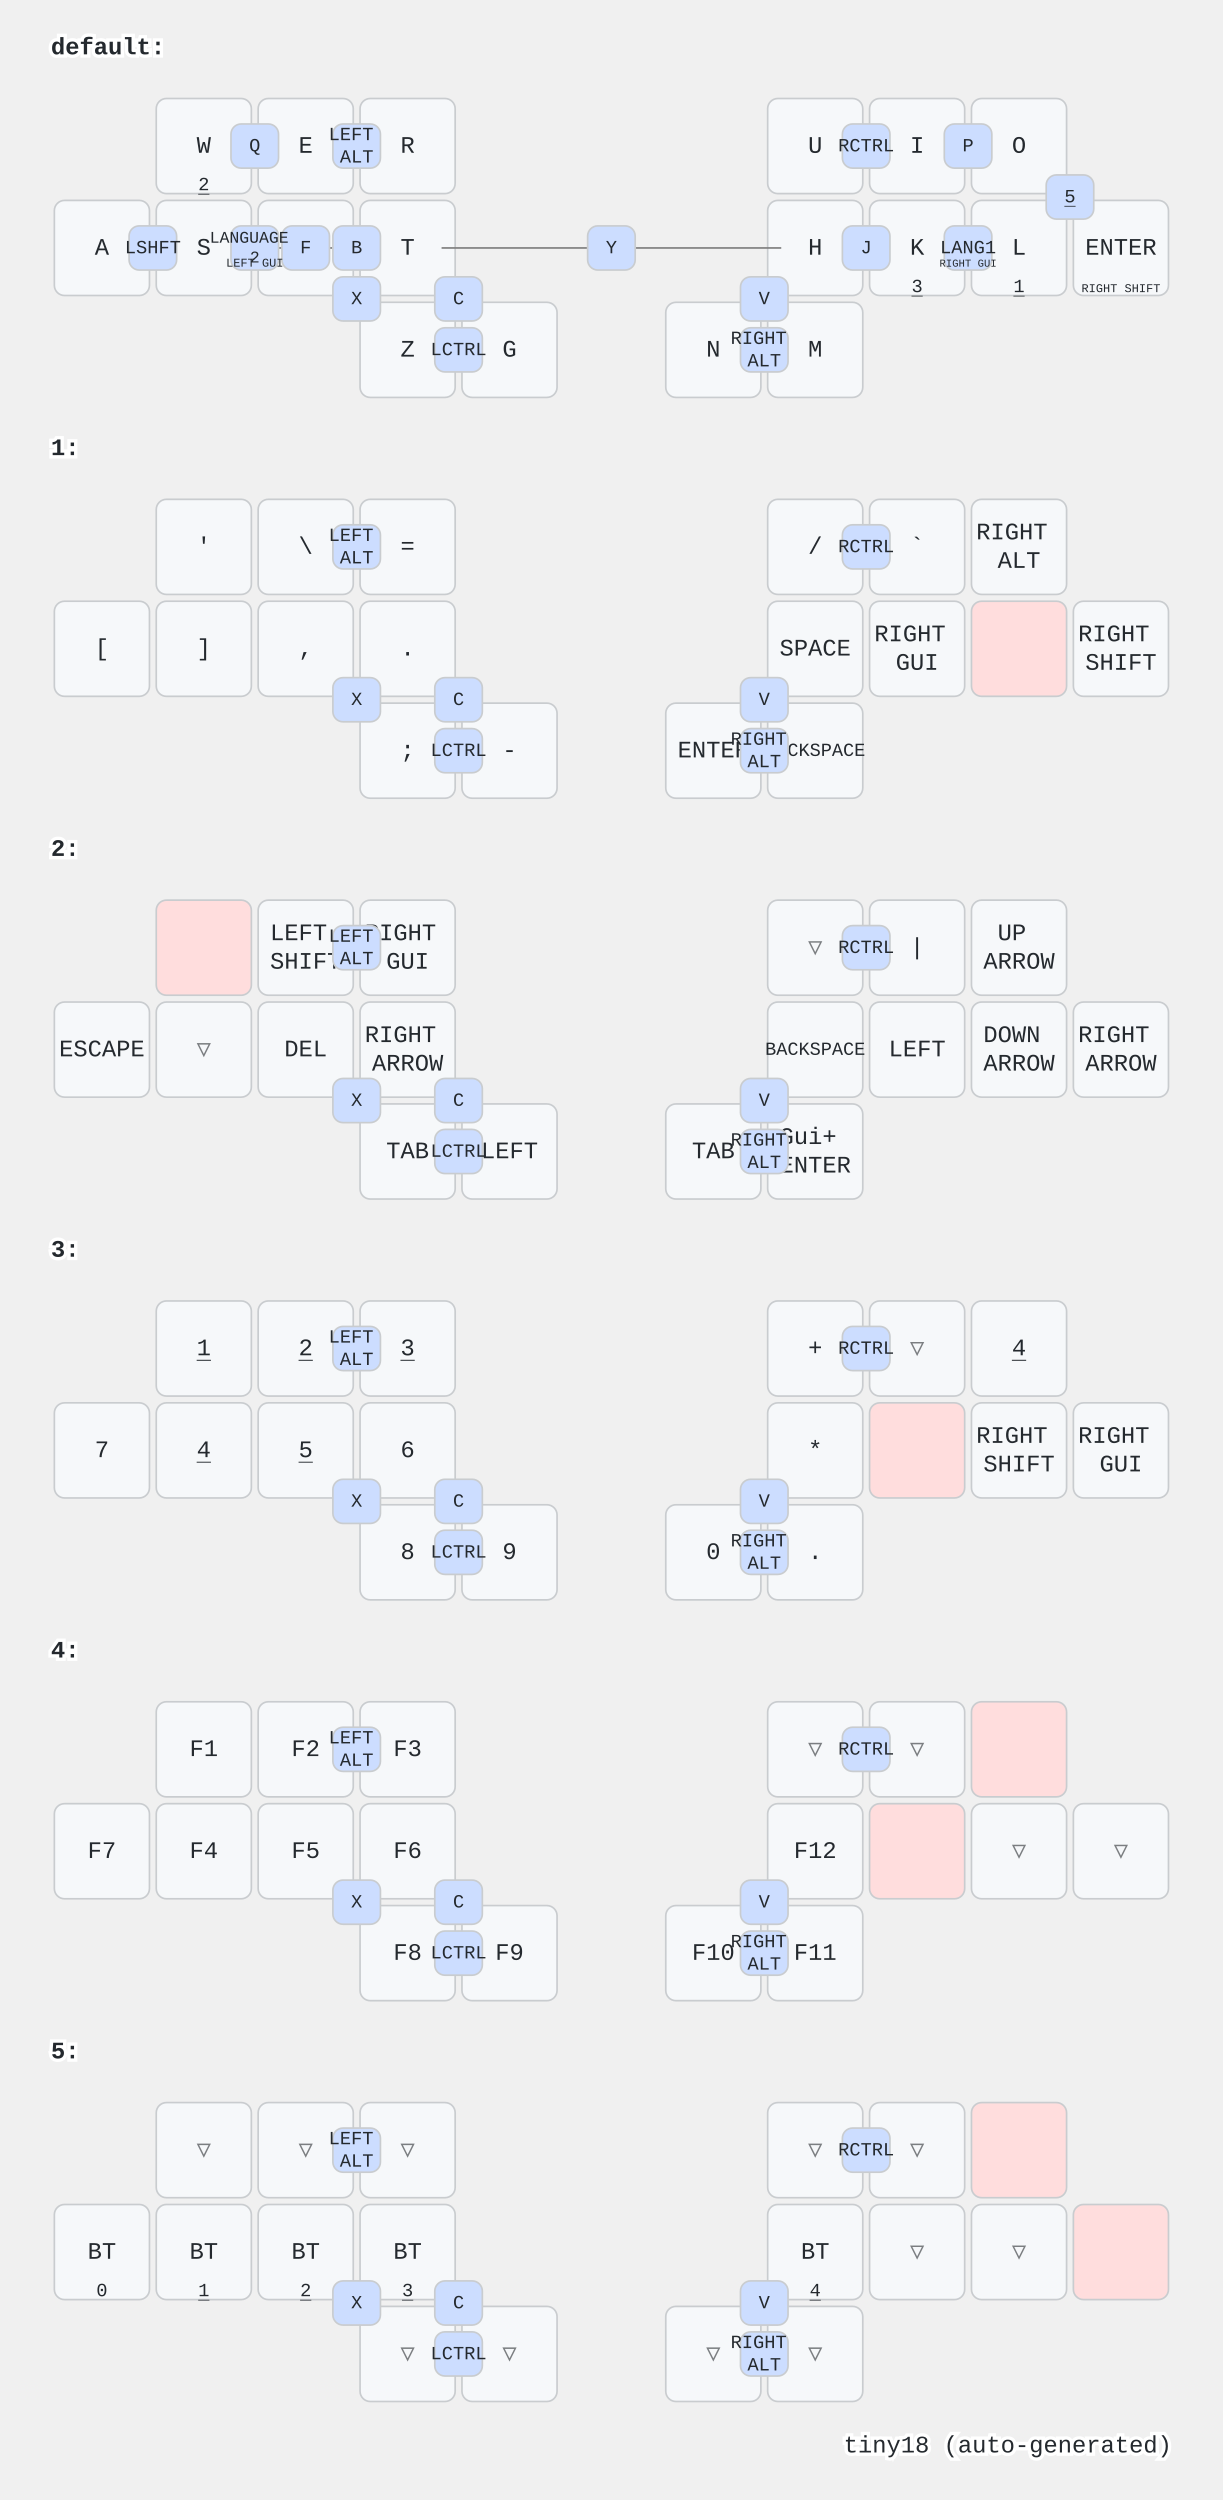
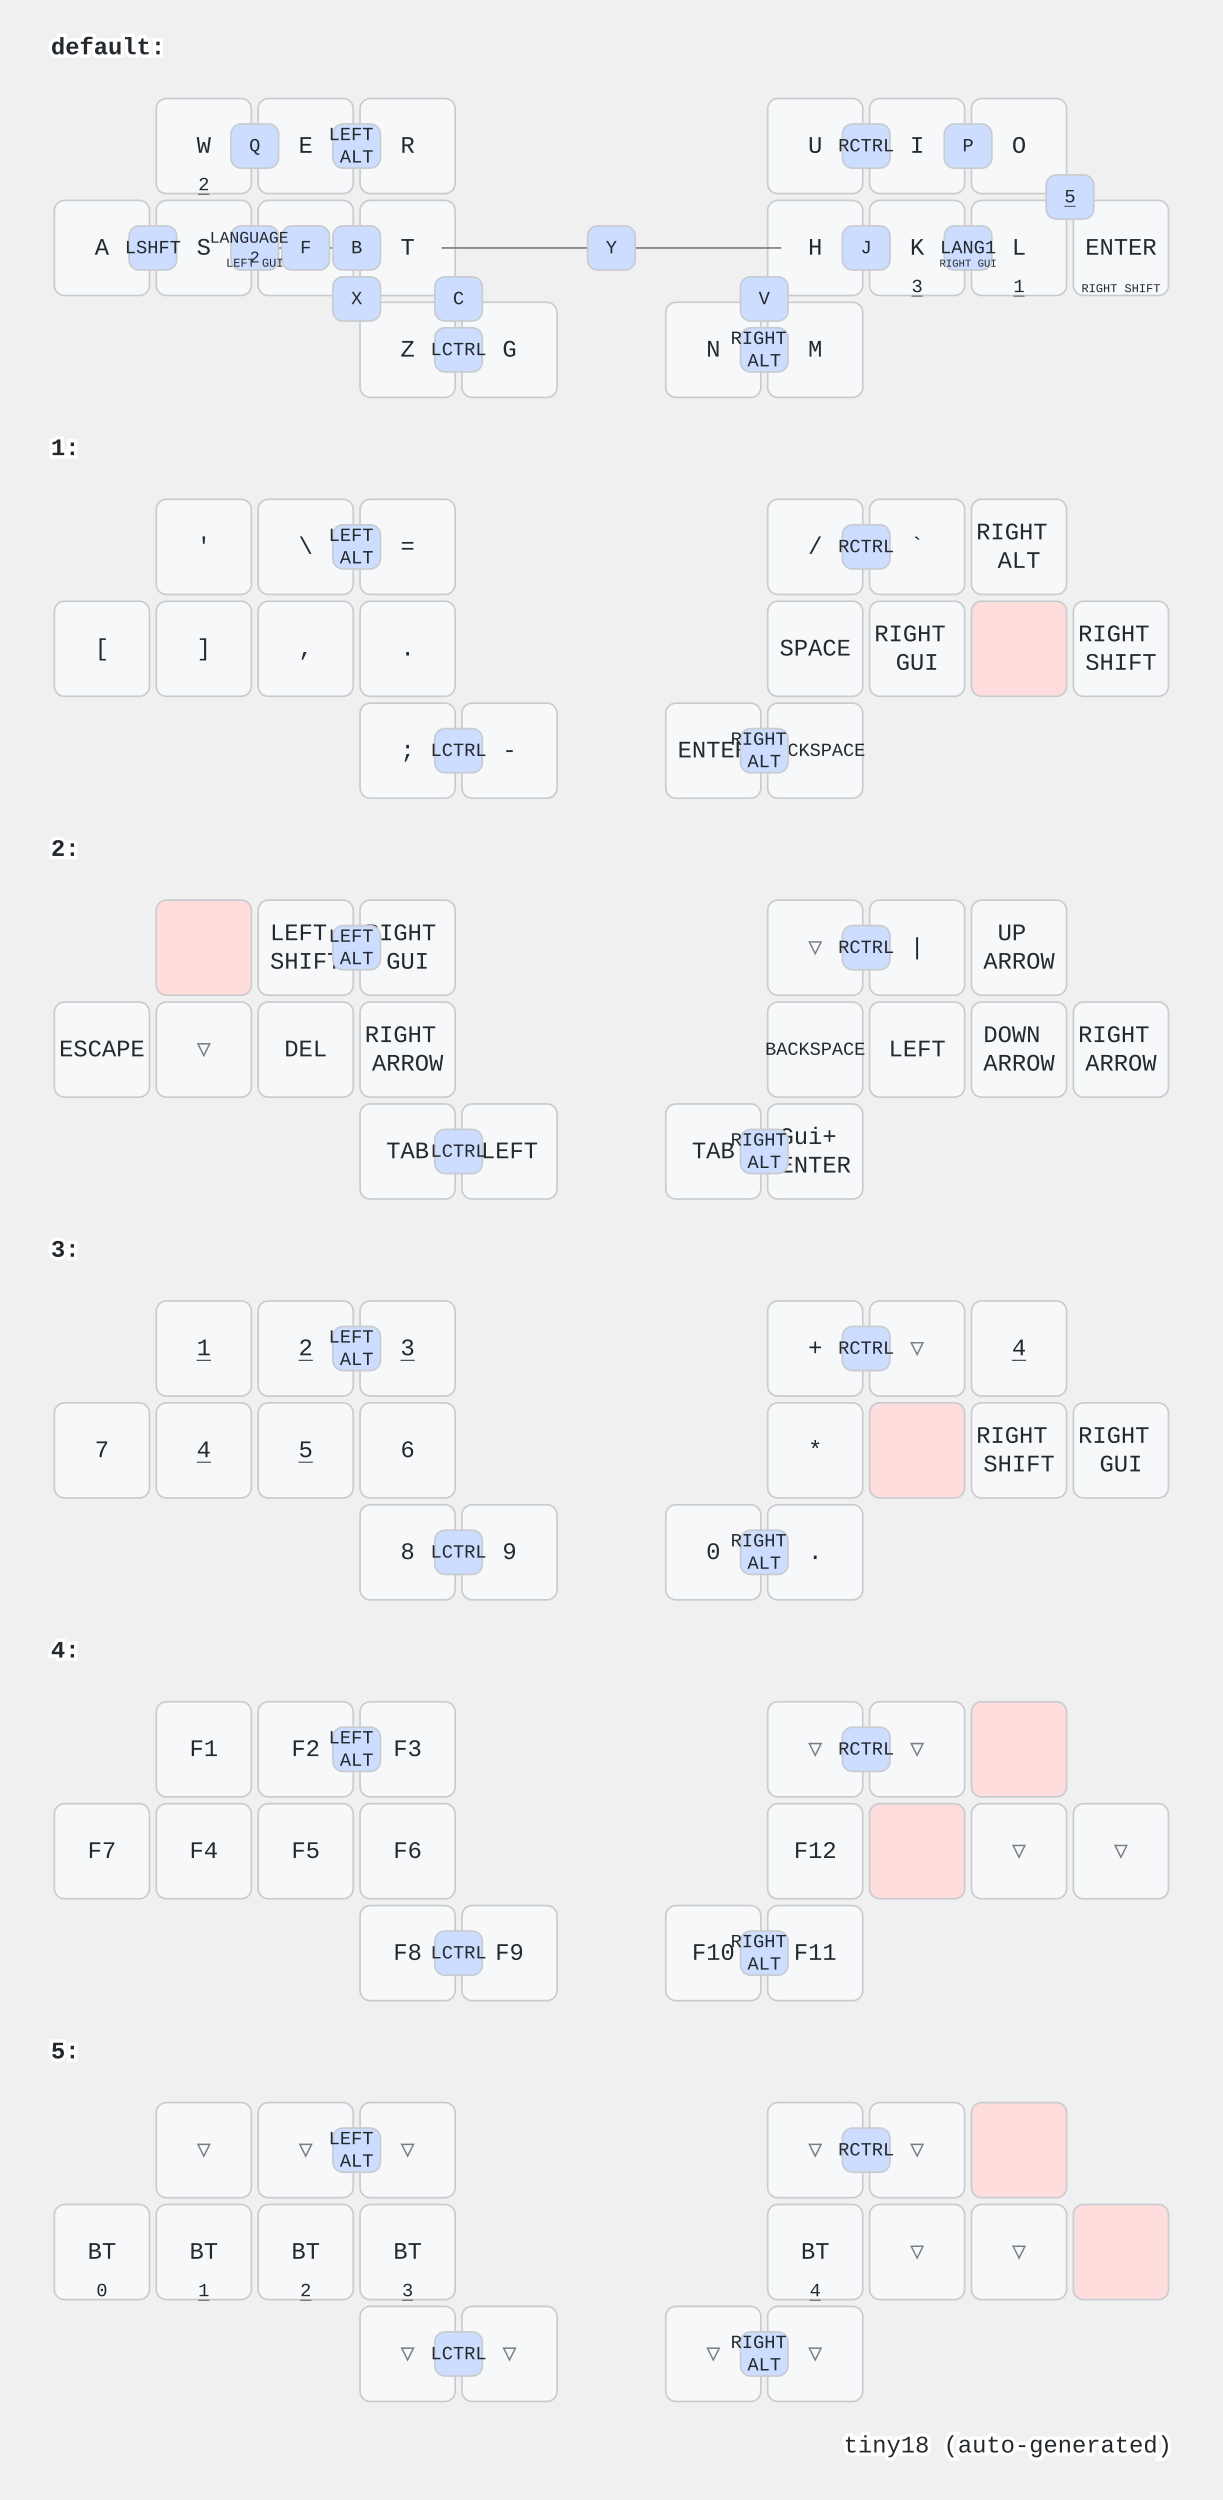
<svg xmlns="http://www.w3.org/2000/svg" width="720" height="1472" viewBox="0 0 720 1472" class="keymap">
  <style>/* inherit to force styles through use tags */
svg path {
    fill: inherit;
}

/* font and background color specifications */
svg.keymap {
    font-family: SFMono-Regular,Consolas,Liberation Mono,Menlo,monospace;
    font-size: 14px;
    font-kerning: normal;
    text-rendering: optimizeLegibility;
    fill: #24292e;
}

/* default key styling */
rect.key {
    fill: #f6f8fa;
}

rect.key, rect.combo {
    stroke: #c9cccf;
    stroke-width: 1;
}

/* default key side styling, only used is draw_key_sides is set */
rect.side {
    filter: brightness(90%);
}

/* color accent for combo boxes */
rect.combo, rect.combo-separate {
    fill: #cdf;
}

/* color accent for held keys */
rect.held, rect.combo.held {
    fill: #fdd;
}

/* color accent for ghost (optional) keys */
rect.ghost, rect.combo.ghost {
    stroke-dasharray: 4, 4;
    stroke-width: 2;
}

text {
    text-anchor: middle;
    dominant-baseline: middle;
}

/* styling for layer labels */
text.label {
    font-weight: bold;
    text-anchor: start;
    stroke: white;
    stroke-width: 4;
    paint-order: stroke;
}

/* styling for optional footer */
text.footer {
    text-anchor: end;
    dominant-baseline: auto;
    stroke: white;
    stroke-width: 4;
    paint-order: stroke;
}

/* styling for combo tap, and key non-tap label text */
text.combo, text.hold, text.shifted, text.left, text.right {
    font-size: 11px;
}

text.hold {
    text-anchor: middle;
    dominant-baseline: auto;
}

text.shifted {
    text-anchor: middle;
    dominant-baseline: hanging;
}

text.left {
    text-anchor: start;
}

text.right {
    text-anchor: end;
}

text.layer-activator {
    text-decoration: underline;
}

/* styling for hold/shifted label text in combo box */
text.combo.hold, text.combo.shifted, text.combo.left, text.combo.right {
    font-size: 8px;
}

/* lighter symbol for transparent keys */
text.trans {
    fill: #7b7e81;
}

/* styling for combo dendrons */
path.combo {
    stroke-width: 1;
    stroke: gray;
    fill: none;
}

/* Start Tabler Icons Cleanup */
/* cannot use height/width with glyphs */
.icon-tabler &gt; path {
    fill: inherit;
    stroke: inherit;
    stroke-width: 2;
}
/* hide tabler's default box */
.icon-tabler &gt; path[stroke="none"][fill="none"] {
    visibility: hidden;
}
/* End Tabler Icons Cleanup */
</style>
  <g transform="translate(30, 0)" class="layer-default">
    <text x="0" y="28" class="label" id="default">default:</text>
    <g transform="translate(0, 56)">
      <g transform="translate(90, 30)" class="key keypos-0">
        <rect rx="6" ry="6" x="-28" y="-28" width="56" height="56" class="key" />
        <text x="0" y="0" class="key tap">W</text>
        <a href="#x_x">
          <text x="0" y="26" class="key hold layer-activator">2</text>
        </a>
      </g>
      <g transform="translate(150, 30)" class="key keypos-1">
        <rect rx="6" ry="6" x="-28" y="-28" width="56" height="56" class="key" />
        <text x="0" y="0" class="key tap">E</text>
      </g>
      <g transform="translate(210, 30)" class="key keypos-2">
        <rect rx="6" ry="6" x="-28" y="-28" width="56" height="56" class="key" />
        <text x="0" y="0" class="key tap">R</text>
      </g>
      <g transform="translate(450, 30)" class="key keypos-3">
        <rect rx="6" ry="6" x="-28" y="-28" width="56" height="56" class="key" />
        <text x="0" y="0" class="key tap">U</text>
      </g>
      <g transform="translate(510, 30)" class="key keypos-4">
        <rect rx="6" ry="6" x="-28" y="-28" width="56" height="56" class="key" />
        <text x="0" y="0" class="key tap">I</text>
      </g>
      <g transform="translate(570, 30)" class="key keypos-5">
        <rect rx="6" ry="6" x="-28" y="-28" width="56" height="56" class="key" />
        <text x="0" y="0" class="key tap">O</text>
      </g>
      <g transform="translate(30, 90)" class="key keypos-6">
        <rect rx="6" ry="6" x="-28" y="-28" width="56" height="56" class="key" />
        <text x="0" y="0" class="key tap">A</text>
      </g>
      <g transform="translate(90, 90)" class="key keypos-7">
        <rect rx="6" ry="6" x="-28" y="-28" width="56" height="56" class="key" />
        <text x="0" y="0" class="key tap">S</text>
      </g>
      <g transform="translate(150, 90)" class="key keypos-8">
        <rect rx="6" ry="6" x="-28" y="-28" width="56" height="56" class="key" />
        <text x="0" y="0" class="key tap">D</text>
      </g>
      <g transform="translate(210, 90)" class="key keypos-9">
        <rect rx="6" ry="6" x="-28" y="-28" width="56" height="56" class="key" />
        <text x="0" y="0" class="key tap">T</text>
      </g>
      <g transform="translate(450, 90)" class="key keypos-10">
        <rect rx="6" ry="6" x="-28" y="-28" width="56" height="56" class="key" />
        <text x="0" y="0" class="key tap">H</text>
      </g>
      <g transform="translate(510, 90)" class="key keypos-11">
        <rect rx="6" ry="6" x="-28" y="-28" width="56" height="56" class="key" />
        <text x="0" y="0" class="key tap">K</text>
        <a href="#x_x">
          <text x="0" y="26" class="key hold layer-activator">3</text>
        </a>
      </g>
      <g transform="translate(570, 90)" class="key keypos-12">
        <rect rx="6" ry="6" x="-28" y="-28" width="56" height="56" class="key" />
        <text x="0" y="0" class="key tap">L</text>
        <a href="#x_x">
          <text x="0" y="26" class="key hold layer-activator">1</text>
        </a>
      </g>
      <g transform="translate(630, 90)" class="key keypos-13">
        <rect rx="6" ry="6" x="-28" y="-28" width="56" height="56" class="key" />
        <text x="0" y="0" class="key tap">ENTER</text>
        <text x="0" y="26" class="key hold">
          <tspan style="font-size: 64%">RIGHT SHIFT</tspan>
        </text>
      </g>
      <g transform="translate(210, 150)" class="key keypos-14">
        <rect rx="6" ry="6" x="-28" y="-28" width="56" height="56" class="key" />
        <text x="0" y="0" class="key tap">Z</text>
      </g>
      <g transform="translate(270, 150)" class="key keypos-15">
        <rect rx="6" ry="6" x="-28" y="-28" width="56" height="56" class="key" />
        <text x="0" y="0" class="key tap">G</text>
      </g>
      <g transform="translate(390, 150)" class="key keypos-16">
        <rect rx="6" ry="6" x="-28" y="-28" width="56" height="56" class="key" />
        <text x="0" y="0" class="key tap">N</text>
      </g>
      <g transform="translate(450, 150)" class="key keypos-17">
        <rect rx="6" ry="6" x="-28" y="-28" width="56" height="56" class="key" />
        <text x="0" y="0" class="key tap">M</text>
      </g>
      <g class="combo combopos-0">
        <rect rx="6" ry="6" x="106" y="17" width="28" height="26" class="combo" />
        <text x="120" y="30" class="combo tap">Q</text>
      </g>
      <g class="combo combopos-1">
        <path d="M150,90 l40,0" class="combo" />
        <path d="M150,90 l-40,0" class="combo" />
        <rect rx="6" ry="6" x="136" y="77" width="28" height="26" class="combo" />
        <text x="150" y="90" class="combo tap">F</text>
      </g>
      <g class="combo combopos-2">
        <path d="M330,90 l100,0" class="combo" />
        <path d="M330,90 l-100,0" class="combo" />
        <rect rx="6" ry="6" x="316" y="77" width="28" height="26" class="combo" />
        <text x="330" y="90" class="combo tap">Y</text>
      </g>
      <g class="combo combopos-3">
        <rect rx="6" ry="6" x="526" y="17" width="28" height="26" class="combo" />
        <text x="540" y="30" class="combo tap">P</text>
      </g>
      <g class="combo combopos-4">
        <rect rx="6" ry="6" x="166" y="77" width="28" height="26" class="combo" />
        <text x="180" y="90" class="combo tap">B</text>
      </g>
      <g class="combo combopos-5">
        <rect rx="6" ry="6" x="466" y="77" width="28" height="26" class="combo" />
        <text x="480" y="90" class="combo tap">J</text>
      </g>
      <g class="combo combopos-6">
        <rect rx="6" ry="6" x="106" y="77" width="28" height="26" class="combo" />
        <text x="120" y="90" class="combo tap">
          <tspan x="120" dy="-0.6em" style="font-size: 88%">LANGUAGE</tspan>
          <tspan x="120" dy="1.2em" style="font-size: 88%">2</tspan>
        </text>
        <text x="120" y="101" class="combo hold">
          <tspan style="font-size: 88%">LEFT GUI</tspan>
        </text>
      </g>
      <g class="combo combopos-7">
        <rect rx="6" ry="6" x="526" y="77" width="28" height="26" class="combo" />
        <text x="540" y="90" class="combo tap">LANG1</text>
        <text x="540" y="101" class="combo hold">
          <tspan style="font-size: 78%">RIGHT GUI</tspan>
        </text>
      </g>
      <g class="combo combopos-8">
        <rect rx="6" ry="6" x="46" y="77" width="28" height="26" class="combo" />
        <text x="60" y="90" class="combo tap">LSHFT</text>
      </g>
      <g class="combo combopos-9">
        <rect rx="6" ry="6" x="226" y="137" width="28" height="26" class="combo" />
        <text x="240" y="150" class="combo tap">LCTRL</text>
      </g>
      <g class="combo combopos-10">
        <rect rx="6" ry="6" x="406" y="137" width="28" height="26" class="combo" />
        <text x="420" y="150" class="combo tap">
          <tspan x="420" dy="-0.6em">RIGHT</tspan>
          <tspan x="420" dy="1.2em">ALT</tspan>
        </text>
      </g>
      <g class="combo combopos-11">
        <rect rx="6" ry="6" x="586" y="47" width="28" height="26" class="combo" />
        <a href="#x_x">
          <text x="600" y="60" class="combo tap layer-activator">5</text>
        </a>
      </g>
      <g class="combo combopos-12">
        <rect rx="6" ry="6" x="166" y="17" width="28" height="26" class="combo" />
        <text x="180" y="30" class="combo tap">
          <tspan x="180" dy="-0.6em">LEFT</tspan>
          <tspan x="180" dy="1.2em">ALT</tspan>
        </text>
      </g>
      <g class="combo combopos-13">
        <rect rx="6" ry="6" x="466" y="17" width="28" height="26" class="combo" />
        <text x="480" y="30" class="combo tap">RCTRL</text>
      </g>
      <g class="combo combopos-14">
        <rect rx="6" ry="6" x="166" y="107" width="28" height="26" class="combo" />
        <text x="180" y="120" class="combo tap">X</text>
      </g>
      <g class="combo combopos-15">
        <rect rx="6" ry="6" x="226" y="107" width="28" height="26" class="combo" />
        <text x="240" y="120" class="combo tap">C</text>
      </g>
      <g class="combo combopos-16">
        <rect rx="6" ry="6" x="406" y="107" width="28" height="26" class="combo" />
        <text x="420" y="120" class="combo tap">V</text>
      </g>
    </g>
  </g>
  <g transform="translate(30, 236)" class="layer-1">
    <text x="0" y="28" class="label" id="x_x">1:</text>
    <g transform="translate(0, 56)">
      <g transform="translate(90, 30)" class="key keypos-0">
        <rect rx="6" ry="6" x="-28" y="-28" width="56" height="56" class="key" />
        <text x="0" y="0" class="key tap">'</text>
      </g>
      <g transform="translate(150, 30)" class="key keypos-1">
        <rect rx="6" ry="6" x="-28" y="-28" width="56" height="56" class="key" />
        <text x="0" y="0" class="key tap">\</text>
      </g>
      <g transform="translate(210, 30)" class="key keypos-2">
        <rect rx="6" ry="6" x="-28" y="-28" width="56" height="56" class="key" />
        <text x="0" y="0" class="key tap">=</text>
      </g>
      <g transform="translate(450, 30)" class="key keypos-3">
        <rect rx="6" ry="6" x="-28" y="-28" width="56" height="56" class="key" />
        <text x="0" y="0" class="key tap">/</text>
      </g>
      <g transform="translate(510, 30)" class="key keypos-4">
        <rect rx="6" ry="6" x="-28" y="-28" width="56" height="56" class="key" />
        <text x="0" y="0" class="key tap">`</text>
      </g>
      <g transform="translate(570, 30)" class="key keypos-5">
        <rect rx="6" ry="6" x="-28" y="-28" width="56" height="56" class="key" />
        <text x="0" y="0" class="key tap">
          <tspan x="0" dy="-0.6em">RIGHT</tspan>
          <tspan x="0" dy="1.2em">ALT</tspan>
        </text>
      </g>
      <g transform="translate(30, 90)" class="key keypos-6">
        <rect rx="6" ry="6" x="-28" y="-28" width="56" height="56" class="key" />
        <text x="0" y="0" class="key tap">[</text>
      </g>
      <g transform="translate(90, 90)" class="key keypos-7">
        <rect rx="6" ry="6" x="-28" y="-28" width="56" height="56" class="key" />
        <text x="0" y="0" class="key tap">]</text>
      </g>
      <g transform="translate(150, 90)" class="key keypos-8">
        <rect rx="6" ry="6" x="-28" y="-28" width="56" height="56" class="key" />
        <text x="0" y="0" class="key tap">,</text>
      </g>
      <g transform="translate(210, 90)" class="key keypos-9">
        <rect rx="6" ry="6" x="-28" y="-28" width="56" height="56" class="key" />
        <text x="0" y="0" class="key tap">.</text>
      </g>
      <g transform="translate(450, 90)" class="key keypos-10">
        <rect rx="6" ry="6" x="-28" y="-28" width="56" height="56" class="key" />
        <text x="0" y="0" class="key tap">SPACE</text>
      </g>
      <g transform="translate(510, 90)" class="key keypos-11">
        <rect rx="6" ry="6" x="-28" y="-28" width="56" height="56" class="key" />
        <text x="0" y="0" class="key tap">
          <tspan x="0" dy="-0.6em">RIGHT</tspan>
          <tspan x="0" dy="1.2em">GUI</tspan>
        </text>
      </g>
      <g transform="translate(570, 90)" class="key held keypos-12">
        <rect rx="6" ry="6" x="-28" y="-28" width="56" height="56" class="key held" />
      </g>
      <g transform="translate(630, 90)" class="key keypos-13">
        <rect rx="6" ry="6" x="-28" y="-28" width="56" height="56" class="key" />
        <text x="0" y="0" class="key tap">
          <tspan x="0" dy="-0.6em">RIGHT</tspan>
          <tspan x="0" dy="1.2em">SHIFT</tspan>
        </text>
      </g>
      <g transform="translate(210, 150)" class="key keypos-14">
        <rect rx="6" ry="6" x="-28" y="-28" width="56" height="56" class="key" />
        <text x="0" y="0" class="key tap">;</text>
      </g>
      <g transform="translate(270, 150)" class="key keypos-15">
        <rect rx="6" ry="6" x="-28" y="-28" width="56" height="56" class="key" />
        <text x="0" y="0" class="key tap">-</text>
      </g>
      <g transform="translate(390, 150)" class="key keypos-16">
        <rect rx="6" ry="6" x="-28" y="-28" width="56" height="56" class="key" />
        <text x="0" y="0" class="key tap">ENTER</text>
      </g>
      <g transform="translate(450, 150)" class="key keypos-17">
        <rect rx="6" ry="6" x="-28" y="-28" width="56" height="56" class="key" />
        <text x="0" y="0" class="key tap">
          <tspan style="font-size: 78%">BACKSPACE</tspan>
        </text>
      </g>
      <g class="combo combopos-0">
        <rect rx="6" ry="6" x="226" y="137" width="28" height="26" class="combo" />
        <text x="240" y="150" class="combo tap">LCTRL</text>
      </g>
      <g class="combo combopos-1">
        <rect rx="6" ry="6" x="406" y="137" width="28" height="26" class="combo" />
        <text x="420" y="150" class="combo tap">
          <tspan x="420" dy="-0.6em">RIGHT</tspan>
          <tspan x="420" dy="1.2em">ALT</tspan>
        </text>
      </g>
      <g class="combo combopos-2">
        <rect rx="6" ry="6" x="166" y="17" width="28" height="26" class="combo" />
        <text x="180" y="30" class="combo tap">
          <tspan x="180" dy="-0.6em">LEFT</tspan>
          <tspan x="180" dy="1.2em">ALT</tspan>
        </text>
      </g>
      <g class="combo combopos-3">
        <rect rx="6" ry="6" x="466" y="17" width="28" height="26" class="combo" />
        <text x="480" y="30" class="combo tap">RCTRL</text>
      </g>
-       <g class="combo combopos-4">
-         <rect rx="6" ry="6" x="166" y="107" width="28" height="26" class="combo" />
-         <text x="180" y="120" class="combo tap">X</text>
-       </g>
-       <g class="combo combopos-5">
-         <rect rx="6" ry="6" x="226" y="107" width="28" height="26" class="combo" />
-         <text x="240" y="120" class="combo tap">C</text>
-       </g>
-       <g class="combo combopos-6">
-         <rect rx="6" ry="6" x="406" y="107" width="28" height="26" class="combo" />
-         <text x="420" y="120" class="combo tap">V</text>
-       </g>
    </g>
  </g>
  <g transform="translate(30, 472)" class="layer-2">
    <text x="0" y="28" class="label" id="x_x">2:</text>
    <g transform="translate(0, 56)">
      <g transform="translate(90, 30)" class="key held keypos-0">
        <rect rx="6" ry="6" x="-28" y="-28" width="56" height="56" class="key held" />
      </g>
      <g transform="translate(150, 30)" class="key keypos-1">
        <rect rx="6" ry="6" x="-28" y="-28" width="56" height="56" class="key" />
        <text x="0" y="0" class="key tap">
          <tspan x="0" dy="-0.6em">LEFT</tspan>
          <tspan x="0" dy="1.2em">SHIFT</tspan>
        </text>
      </g>
      <g transform="translate(210, 30)" class="key keypos-2">
        <rect rx="6" ry="6" x="-28" y="-28" width="56" height="56" class="key" />
        <text x="0" y="0" class="key tap">
          <tspan x="0" dy="-0.6em">RIGHT</tspan>
          <tspan x="0" dy="1.2em">GUI</tspan>
        </text>
      </g>
      <g transform="translate(450, 30)" class="key trans keypos-3">
        <rect rx="6" ry="6" x="-28" y="-28" width="56" height="56" class="key trans" />
        <text x="0" y="0" class="key trans tap">▽</text>
      </g>
      <g transform="translate(510, 30)" class="key keypos-4">
        <rect rx="6" ry="6" x="-28" y="-28" width="56" height="56" class="key" />
        <text x="0" y="0" class="key tap">|</text>
      </g>
      <g transform="translate(570, 30)" class="key keypos-5">
        <rect rx="6" ry="6" x="-28" y="-28" width="56" height="56" class="key" />
        <text x="0" y="0" class="key tap">
          <tspan x="0" dy="-0.6em">UP</tspan>
          <tspan x="0" dy="1.2em">ARROW</tspan>
        </text>
      </g>
      <g transform="translate(30, 90)" class="key keypos-6">
        <rect rx="6" ry="6" x="-28" y="-28" width="56" height="56" class="key" />
        <text x="0" y="0" class="key tap">ESCAPE</text>
      </g>
      <g transform="translate(90, 90)" class="key trans keypos-7">
        <rect rx="6" ry="6" x="-28" y="-28" width="56" height="56" class="key trans" />
        <text x="0" y="0" class="key trans tap">▽</text>
      </g>
      <g transform="translate(150, 90)" class="key keypos-8">
        <rect rx="6" ry="6" x="-28" y="-28" width="56" height="56" class="key" />
        <text x="0" y="0" class="key tap">DEL</text>
      </g>
      <g transform="translate(210, 90)" class="key keypos-9">
        <rect rx="6" ry="6" x="-28" y="-28" width="56" height="56" class="key" />
        <text x="0" y="0" class="key tap">
          <tspan x="0" dy="-0.6em">RIGHT</tspan>
          <tspan x="0" dy="1.2em">ARROW</tspan>
        </text>
      </g>
      <g transform="translate(450, 90)" class="key keypos-10">
        <rect rx="6" ry="6" x="-28" y="-28" width="56" height="56" class="key" />
        <text x="0" y="0" class="key tap">
          <tspan style="font-size: 78%">BACKSPACE</tspan>
        </text>
      </g>
      <g transform="translate(510, 90)" class="key keypos-11">
        <rect rx="6" ry="6" x="-28" y="-28" width="56" height="56" class="key" />
        <text x="0" y="0" class="key tap">LEFT</text>
      </g>
      <g transform="translate(570, 90)" class="key keypos-12">
        <rect rx="6" ry="6" x="-28" y="-28" width="56" height="56" class="key" />
        <text x="0" y="0" class="key tap">
          <tspan x="0" dy="-0.6em">DOWN</tspan>
          <tspan x="0" dy="1.2em">ARROW</tspan>
        </text>
      </g>
      <g transform="translate(630, 90)" class="key keypos-13">
        <rect rx="6" ry="6" x="-28" y="-28" width="56" height="56" class="key" />
        <text x="0" y="0" class="key tap">
          <tspan x="0" dy="-0.6em">RIGHT</tspan>
          <tspan x="0" dy="1.2em">ARROW</tspan>
        </text>
      </g>
      <g transform="translate(210, 150)" class="key keypos-14">
        <rect rx="6" ry="6" x="-28" y="-28" width="56" height="56" class="key" />
        <text x="0" y="0" class="key tap">TAB</text>
      </g>
      <g transform="translate(270, 150)" class="key keypos-15">
        <rect rx="6" ry="6" x="-28" y="-28" width="56" height="56" class="key" />
        <text x="0" y="0" class="key tap">LEFT</text>
      </g>
      <g transform="translate(390, 150)" class="key keypos-16">
        <rect rx="6" ry="6" x="-28" y="-28" width="56" height="56" class="key" />
        <text x="0" y="0" class="key tap">TAB</text>
      </g>
      <g transform="translate(450, 150)" class="key keypos-17">
        <rect rx="6" ry="6" x="-28" y="-28" width="56" height="56" class="key" />
        <text x="0" y="0" class="key tap">
          <tspan x="0" dy="-0.6em">Gui+</tspan>
          <tspan x="0" dy="1.2em">ENTER</tspan>
        </text>
      </g>
      <g class="combo combopos-0">
        <rect rx="6" ry="6" x="226" y="137" width="28" height="26" class="combo" />
        <text x="240" y="150" class="combo tap">LCTRL</text>
      </g>
      <g class="combo combopos-1">
        <rect rx="6" ry="6" x="406" y="137" width="28" height="26" class="combo" />
        <text x="420" y="150" class="combo tap">
          <tspan x="420" dy="-0.6em">RIGHT</tspan>
          <tspan x="420" dy="1.2em">ALT</tspan>
        </text>
      </g>
      <g class="combo combopos-2">
        <rect rx="6" ry="6" x="166" y="17" width="28" height="26" class="combo" />
        <text x="180" y="30" class="combo tap">
          <tspan x="180" dy="-0.6em">LEFT</tspan>
          <tspan x="180" dy="1.2em">ALT</tspan>
        </text>
      </g>
      <g class="combo combopos-3">
        <rect rx="6" ry="6" x="466" y="17" width="28" height="26" class="combo" />
        <text x="480" y="30" class="combo tap">RCTRL</text>
      </g>
-       <g class="combo combopos-4">
-         <rect rx="6" ry="6" x="166" y="107" width="28" height="26" class="combo" />
-         <text x="180" y="120" class="combo tap">X</text>
-       </g>
-       <g class="combo combopos-5">
-         <rect rx="6" ry="6" x="226" y="107" width="28" height="26" class="combo" />
-         <text x="240" y="120" class="combo tap">C</text>
-       </g>
-       <g class="combo combopos-6">
-         <rect rx="6" ry="6" x="406" y="107" width="28" height="26" class="combo" />
-         <text x="420" y="120" class="combo tap">V</text>
-       </g>
    </g>
  </g>
  <g transform="translate(30, 708)" class="layer-3">
    <text x="0" y="28" class="label" id="x_x">3:</text>
    <g transform="translate(0, 56)">
      <g transform="translate(90, 30)" class="key keypos-0">
        <rect rx="6" ry="6" x="-28" y="-28" width="56" height="56" class="key" />
        <a href="#x_x">
          <text x="0" y="0" class="key tap layer-activator">1</text>
        </a>
      </g>
      <g transform="translate(150, 30)" class="key keypos-1">
        <rect rx="6" ry="6" x="-28" y="-28" width="56" height="56" class="key" />
        <a href="#x_x">
          <text x="0" y="0" class="key tap layer-activator">2</text>
        </a>
      </g>
      <g transform="translate(210, 30)" class="key keypos-2">
        <rect rx="6" ry="6" x="-28" y="-28" width="56" height="56" class="key" />
        <a href="#x_x">
          <text x="0" y="0" class="key tap layer-activator">3</text>
        </a>
      </g>
      <g transform="translate(450, 30)" class="key keypos-3">
        <rect rx="6" ry="6" x="-28" y="-28" width="56" height="56" class="key" />
        <text x="0" y="0" class="key tap">+</text>
      </g>
      <g transform="translate(510, 30)" class="key trans keypos-4">
        <rect rx="6" ry="6" x="-28" y="-28" width="56" height="56" class="key trans" />
        <text x="0" y="0" class="key trans tap">▽</text>
      </g>
      <g transform="translate(570, 30)" class="key keypos-5">
        <rect rx="6" ry="6" x="-28" y="-28" width="56" height="56" class="key" />
        <a href="#x_x">
          <text x="0" y="0" class="key tap layer-activator">4</text>
        </a>
      </g>
      <g transform="translate(30, 90)" class="key keypos-6">
        <rect rx="6" ry="6" x="-28" y="-28" width="56" height="56" class="key" />
        <text x="0" y="0" class="key tap">7</text>
      </g>
      <g transform="translate(90, 90)" class="key keypos-7">
        <rect rx="6" ry="6" x="-28" y="-28" width="56" height="56" class="key" />
        <a href="#x_x">
          <text x="0" y="0" class="key tap layer-activator">4</text>
        </a>
      </g>
      <g transform="translate(150, 90)" class="key keypos-8">
        <rect rx="6" ry="6" x="-28" y="-28" width="56" height="56" class="key" />
        <a href="#x_x">
          <text x="0" y="0" class="key tap layer-activator">5</text>
        </a>
      </g>
      <g transform="translate(210, 90)" class="key keypos-9">
        <rect rx="6" ry="6" x="-28" y="-28" width="56" height="56" class="key" />
        <text x="0" y="0" class="key tap">6</text>
      </g>
      <g transform="translate(450, 90)" class="key keypos-10">
        <rect rx="6" ry="6" x="-28" y="-28" width="56" height="56" class="key" />
        <text x="0" y="0" class="key tap">*</text>
      </g>
      <g transform="translate(510, 90)" class="key held keypos-11">
        <rect rx="6" ry="6" x="-28" y="-28" width="56" height="56" class="key held" />
      </g>
      <g transform="translate(570, 90)" class="key keypos-12">
        <rect rx="6" ry="6" x="-28" y="-28" width="56" height="56" class="key" />
        <text x="0" y="0" class="key tap">
          <tspan x="0" dy="-0.6em">RIGHT</tspan>
          <tspan x="0" dy="1.2em">SHIFT</tspan>
        </text>
      </g>
      <g transform="translate(630, 90)" class="key keypos-13">
        <rect rx="6" ry="6" x="-28" y="-28" width="56" height="56" class="key" />
        <text x="0" y="0" class="key tap">
          <tspan x="0" dy="-0.6em">RIGHT</tspan>
          <tspan x="0" dy="1.2em">GUI</tspan>
        </text>
      </g>
      <g transform="translate(210, 150)" class="key keypos-14">
        <rect rx="6" ry="6" x="-28" y="-28" width="56" height="56" class="key" />
        <text x="0" y="0" class="key tap">8</text>
      </g>
      <g transform="translate(270, 150)" class="key keypos-15">
        <rect rx="6" ry="6" x="-28" y="-28" width="56" height="56" class="key" />
        <text x="0" y="0" class="key tap">9</text>
      </g>
      <g transform="translate(390, 150)" class="key keypos-16">
        <rect rx="6" ry="6" x="-28" y="-28" width="56" height="56" class="key" />
        <text x="0" y="0" class="key tap">0</text>
      </g>
      <g transform="translate(450, 150)" class="key keypos-17">
        <rect rx="6" ry="6" x="-28" y="-28" width="56" height="56" class="key" />
        <text x="0" y="0" class="key tap">.</text>
      </g>
      <g class="combo combopos-0">
        <rect rx="6" ry="6" x="226" y="137" width="28" height="26" class="combo" />
        <text x="240" y="150" class="combo tap">LCTRL</text>
      </g>
      <g class="combo combopos-1">
        <rect rx="6" ry="6" x="406" y="137" width="28" height="26" class="combo" />
        <text x="420" y="150" class="combo tap">
          <tspan x="420" dy="-0.6em">RIGHT</tspan>
          <tspan x="420" dy="1.2em">ALT</tspan>
        </text>
      </g>
      <g class="combo combopos-2">
        <rect rx="6" ry="6" x="166" y="17" width="28" height="26" class="combo" />
        <text x="180" y="30" class="combo tap">
          <tspan x="180" dy="-0.6em">LEFT</tspan>
          <tspan x="180" dy="1.2em">ALT</tspan>
        </text>
      </g>
      <g class="combo combopos-3">
        <rect rx="6" ry="6" x="466" y="17" width="28" height="26" class="combo" />
        <text x="480" y="30" class="combo tap">RCTRL</text>
      </g>
-       <g class="combo combopos-4">
-         <rect rx="6" ry="6" x="166" y="107" width="28" height="26" class="combo" />
-         <text x="180" y="120" class="combo tap">X</text>
-       </g>
-       <g class="combo combopos-5">
-         <rect rx="6" ry="6" x="226" y="107" width="28" height="26" class="combo" />
-         <text x="240" y="120" class="combo tap">C</text>
-       </g>
-       <g class="combo combopos-6">
-         <rect rx="6" ry="6" x="406" y="107" width="28" height="26" class="combo" />
-         <text x="420" y="120" class="combo tap">V</text>
-       </g>
    </g>
  </g>
  <g transform="translate(30, 944)" class="layer-4">
    <text x="0" y="28" class="label" id="x_x">4:</text>
    <g transform="translate(0, 56)">
      <g transform="translate(90, 30)" class="key keypos-0">
        <rect rx="6" ry="6" x="-28" y="-28" width="56" height="56" class="key" />
        <text x="0" y="0" class="key tap">F1</text>
      </g>
      <g transform="translate(150, 30)" class="key keypos-1">
        <rect rx="6" ry="6" x="-28" y="-28" width="56" height="56" class="key" />
        <text x="0" y="0" class="key tap">F2</text>
      </g>
      <g transform="translate(210, 30)" class="key keypos-2">
        <rect rx="6" ry="6" x="-28" y="-28" width="56" height="56" class="key" />
        <text x="0" y="0" class="key tap">F3</text>
      </g>
      <g transform="translate(450, 30)" class="key trans keypos-3">
        <rect rx="6" ry="6" x="-28" y="-28" width="56" height="56" class="key trans" />
        <text x="0" y="0" class="key trans tap">▽</text>
      </g>
      <g transform="translate(510, 30)" class="key trans keypos-4">
        <rect rx="6" ry="6" x="-28" y="-28" width="56" height="56" class="key trans" />
        <text x="0" y="0" class="key trans tap">▽</text>
      </g>
      <g transform="translate(570, 30)" class="key held keypos-5">
        <rect rx="6" ry="6" x="-28" y="-28" width="56" height="56" class="key held" />
      </g>
      <g transform="translate(30, 90)" class="key keypos-6">
        <rect rx="6" ry="6" x="-28" y="-28" width="56" height="56" class="key" />
        <text x="0" y="0" class="key tap">F7</text>
      </g>
      <g transform="translate(90, 90)" class="key keypos-7">
        <rect rx="6" ry="6" x="-28" y="-28" width="56" height="56" class="key" />
        <text x="0" y="0" class="key tap">F4</text>
      </g>
      <g transform="translate(150, 90)" class="key keypos-8">
        <rect rx="6" ry="6" x="-28" y="-28" width="56" height="56" class="key" />
        <text x="0" y="0" class="key tap">F5</text>
      </g>
      <g transform="translate(210, 90)" class="key keypos-9">
        <rect rx="6" ry="6" x="-28" y="-28" width="56" height="56" class="key" />
        <text x="0" y="0" class="key tap">F6</text>
      </g>
      <g transform="translate(450, 90)" class="key keypos-10">
        <rect rx="6" ry="6" x="-28" y="-28" width="56" height="56" class="key" />
        <text x="0" y="0" class="key tap">F12</text>
      </g>
      <g transform="translate(510, 90)" class="key held keypos-11">
        <rect rx="6" ry="6" x="-28" y="-28" width="56" height="56" class="key held" />
      </g>
      <g transform="translate(570, 90)" class="key trans keypos-12">
        <rect rx="6" ry="6" x="-28" y="-28" width="56" height="56" class="key trans" />
        <text x="0" y="0" class="key trans tap">▽</text>
      </g>
      <g transform="translate(630, 90)" class="key trans keypos-13">
        <rect rx="6" ry="6" x="-28" y="-28" width="56" height="56" class="key trans" />
        <text x="0" y="0" class="key trans tap">▽</text>
      </g>
      <g transform="translate(210, 150)" class="key keypos-14">
        <rect rx="6" ry="6" x="-28" y="-28" width="56" height="56" class="key" />
        <text x="0" y="0" class="key tap">F8</text>
      </g>
      <g transform="translate(270, 150)" class="key keypos-15">
        <rect rx="6" ry="6" x="-28" y="-28" width="56" height="56" class="key" />
        <text x="0" y="0" class="key tap">F9</text>
      </g>
      <g transform="translate(390, 150)" class="key keypos-16">
        <rect rx="6" ry="6" x="-28" y="-28" width="56" height="56" class="key" />
        <text x="0" y="0" class="key tap">F10</text>
      </g>
      <g transform="translate(450, 150)" class="key keypos-17">
        <rect rx="6" ry="6" x="-28" y="-28" width="56" height="56" class="key" />
        <text x="0" y="0" class="key tap">F11</text>
      </g>
      <g class="combo combopos-0">
        <rect rx="6" ry="6" x="226" y="137" width="28" height="26" class="combo" />
        <text x="240" y="150" class="combo tap">LCTRL</text>
      </g>
      <g class="combo combopos-1">
        <rect rx="6" ry="6" x="406" y="137" width="28" height="26" class="combo" />
        <text x="420" y="150" class="combo tap">
          <tspan x="420" dy="-0.6em">RIGHT</tspan>
          <tspan x="420" dy="1.2em">ALT</tspan>
        </text>
      </g>
      <g class="combo combopos-2">
        <rect rx="6" ry="6" x="166" y="17" width="28" height="26" class="combo" />
        <text x="180" y="30" class="combo tap">
          <tspan x="180" dy="-0.6em">LEFT</tspan>
          <tspan x="180" dy="1.2em">ALT</tspan>
        </text>
      </g>
      <g class="combo combopos-3">
        <rect rx="6" ry="6" x="466" y="17" width="28" height="26" class="combo" />
        <text x="480" y="30" class="combo tap">RCTRL</text>
      </g>
-       <g class="combo combopos-4">
-         <rect rx="6" ry="6" x="166" y="107" width="28" height="26" class="combo" />
-         <text x="180" y="120" class="combo tap">X</text>
-       </g>
-       <g class="combo combopos-5">
-         <rect rx="6" ry="6" x="226" y="107" width="28" height="26" class="combo" />
-         <text x="240" y="120" class="combo tap">C</text>
-       </g>
-       <g class="combo combopos-6">
-         <rect rx="6" ry="6" x="406" y="107" width="28" height="26" class="combo" />
-         <text x="420" y="120" class="combo tap">V</text>
-       </g>
    </g>
  </g>
  <g transform="translate(30, 1180)" class="layer-5">
    <text x="0" y="28" class="label" id="x_x">5:</text>
    <g transform="translate(0, 56)">
      <g transform="translate(90, 30)" class="key trans keypos-0">
        <rect rx="6" ry="6" x="-28" y="-28" width="56" height="56" class="key trans" />
        <text x="0" y="0" class="key trans tap">▽</text>
      </g>
      <g transform="translate(150, 30)" class="key trans keypos-1">
        <rect rx="6" ry="6" x="-28" y="-28" width="56" height="56" class="key trans" />
        <text x="0" y="0" class="key trans tap">▽</text>
      </g>
      <g transform="translate(210, 30)" class="key trans keypos-2">
        <rect rx="6" ry="6" x="-28" y="-28" width="56" height="56" class="key trans" />
        <text x="0" y="0" class="key trans tap">▽</text>
      </g>
      <g transform="translate(450, 30)" class="key trans keypos-3">
        <rect rx="6" ry="6" x="-28" y="-28" width="56" height="56" class="key trans" />
        <text x="0" y="0" class="key trans tap">▽</text>
      </g>
      <g transform="translate(510, 30)" class="key trans keypos-4">
        <rect rx="6" ry="6" x="-28" y="-28" width="56" height="56" class="key trans" />
        <text x="0" y="0" class="key trans tap">▽</text>
      </g>
      <g transform="translate(570, 30)" class="key held keypos-5">
        <rect rx="6" ry="6" x="-28" y="-28" width="56" height="56" class="key held" />
      </g>
      <g transform="translate(30, 90)" class="key keypos-6">
        <rect rx="6" ry="6" x="-28" y="-28" width="56" height="56" class="key" />
        <text x="0" y="0" class="key tap">BT</text>
        <text x="0" y="26" class="key hold">0</text>
      </g>
      <g transform="translate(90, 90)" class="key keypos-7">
        <rect rx="6" ry="6" x="-28" y="-28" width="56" height="56" class="key" />
        <text x="0" y="0" class="key tap">BT</text>
        <a href="#x_x">
          <text x="0" y="26" class="key hold layer-activator">1</text>
        </a>
      </g>
      <g transform="translate(150, 90)" class="key keypos-8">
        <rect rx="6" ry="6" x="-28" y="-28" width="56" height="56" class="key" />
        <text x="0" y="0" class="key tap">BT</text>
        <a href="#x_x">
          <text x="0" y="26" class="key hold layer-activator">2</text>
        </a>
      </g>
      <g transform="translate(210, 90)" class="key keypos-9">
        <rect rx="6" ry="6" x="-28" y="-28" width="56" height="56" class="key" />
        <text x="0" y="0" class="key tap">BT</text>
        <a href="#x_x">
          <text x="0" y="26" class="key hold layer-activator">3</text>
        </a>
      </g>
      <g transform="translate(450, 90)" class="key keypos-10">
        <rect rx="6" ry="6" x="-28" y="-28" width="56" height="56" class="key" />
        <text x="0" y="0" class="key tap">BT</text>
        <a href="#x_x">
          <text x="0" y="26" class="key hold layer-activator">4</text>
        </a>
      </g>
      <g transform="translate(510, 90)" class="key trans keypos-11">
        <rect rx="6" ry="6" x="-28" y="-28" width="56" height="56" class="key trans" />
        <text x="0" y="0" class="key trans tap">▽</text>
      </g>
      <g transform="translate(570, 90)" class="key trans keypos-12">
        <rect rx="6" ry="6" x="-28" y="-28" width="56" height="56" class="key trans" />
        <text x="0" y="0" class="key trans tap">▽</text>
      </g>
      <g transform="translate(630, 90)" class="key held keypos-13">
        <rect rx="6" ry="6" x="-28" y="-28" width="56" height="56" class="key held" />
      </g>
      <g transform="translate(210, 150)" class="key trans keypos-14">
        <rect rx="6" ry="6" x="-28" y="-28" width="56" height="56" class="key trans" />
        <text x="0" y="0" class="key trans tap">▽</text>
      </g>
      <g transform="translate(270, 150)" class="key trans keypos-15">
        <rect rx="6" ry="6" x="-28" y="-28" width="56" height="56" class="key trans" />
        <text x="0" y="0" class="key trans tap">▽</text>
      </g>
      <g transform="translate(390, 150)" class="key trans keypos-16">
        <rect rx="6" ry="6" x="-28" y="-28" width="56" height="56" class="key trans" />
        <text x="0" y="0" class="key trans tap">▽</text>
      </g>
      <g transform="translate(450, 150)" class="key trans keypos-17">
        <rect rx="6" ry="6" x="-28" y="-28" width="56" height="56" class="key trans" />
        <text x="0" y="0" class="key trans tap">▽</text>
      </g>
      <g class="combo combopos-0">
        <rect rx="6" ry="6" x="226" y="137" width="28" height="26" class="combo" />
        <text x="240" y="150" class="combo tap">LCTRL</text>
      </g>
      <g class="combo combopos-1">
        <rect rx="6" ry="6" x="406" y="137" width="28" height="26" class="combo" />
        <text x="420" y="150" class="combo tap">
          <tspan x="420" dy="-0.6em">RIGHT</tspan>
          <tspan x="420" dy="1.2em">ALT</tspan>
        </text>
      </g>
      <g class="combo combopos-2">
        <rect rx="6" ry="6" x="166" y="17" width="28" height="26" class="combo" />
        <text x="180" y="30" class="combo tap">
          <tspan x="180" dy="-0.6em">LEFT</tspan>
          <tspan x="180" dy="1.2em">ALT</tspan>
        </text>
      </g>
      <g class="combo combopos-3">
        <rect rx="6" ry="6" x="466" y="17" width="28" height="26" class="combo" />
        <text x="480" y="30" class="combo tap">RCTRL</text>
      </g>
-       <g class="combo combopos-4">
-         <rect rx="6" ry="6" x="166" y="107" width="28" height="26" class="combo" />
-         <text x="180" y="120" class="combo tap">X</text>
-       </g>
-       <g class="combo combopos-5">
-         <rect rx="6" ry="6" x="226" y="107" width="28" height="26" class="combo" />
-         <text x="240" y="120" class="combo tap">C</text>
-       </g>
-       <g class="combo combopos-6">
-         <rect rx="6" ry="6" x="406" y="107" width="28" height="26" class="combo" />
-         <text x="420" y="120" class="combo tap">V</text>
-       </g>
    </g>
  </g>
  <text x="690.0" y="1444.0" class="footer">tiny18 (auto-generated)</text>
</svg>
